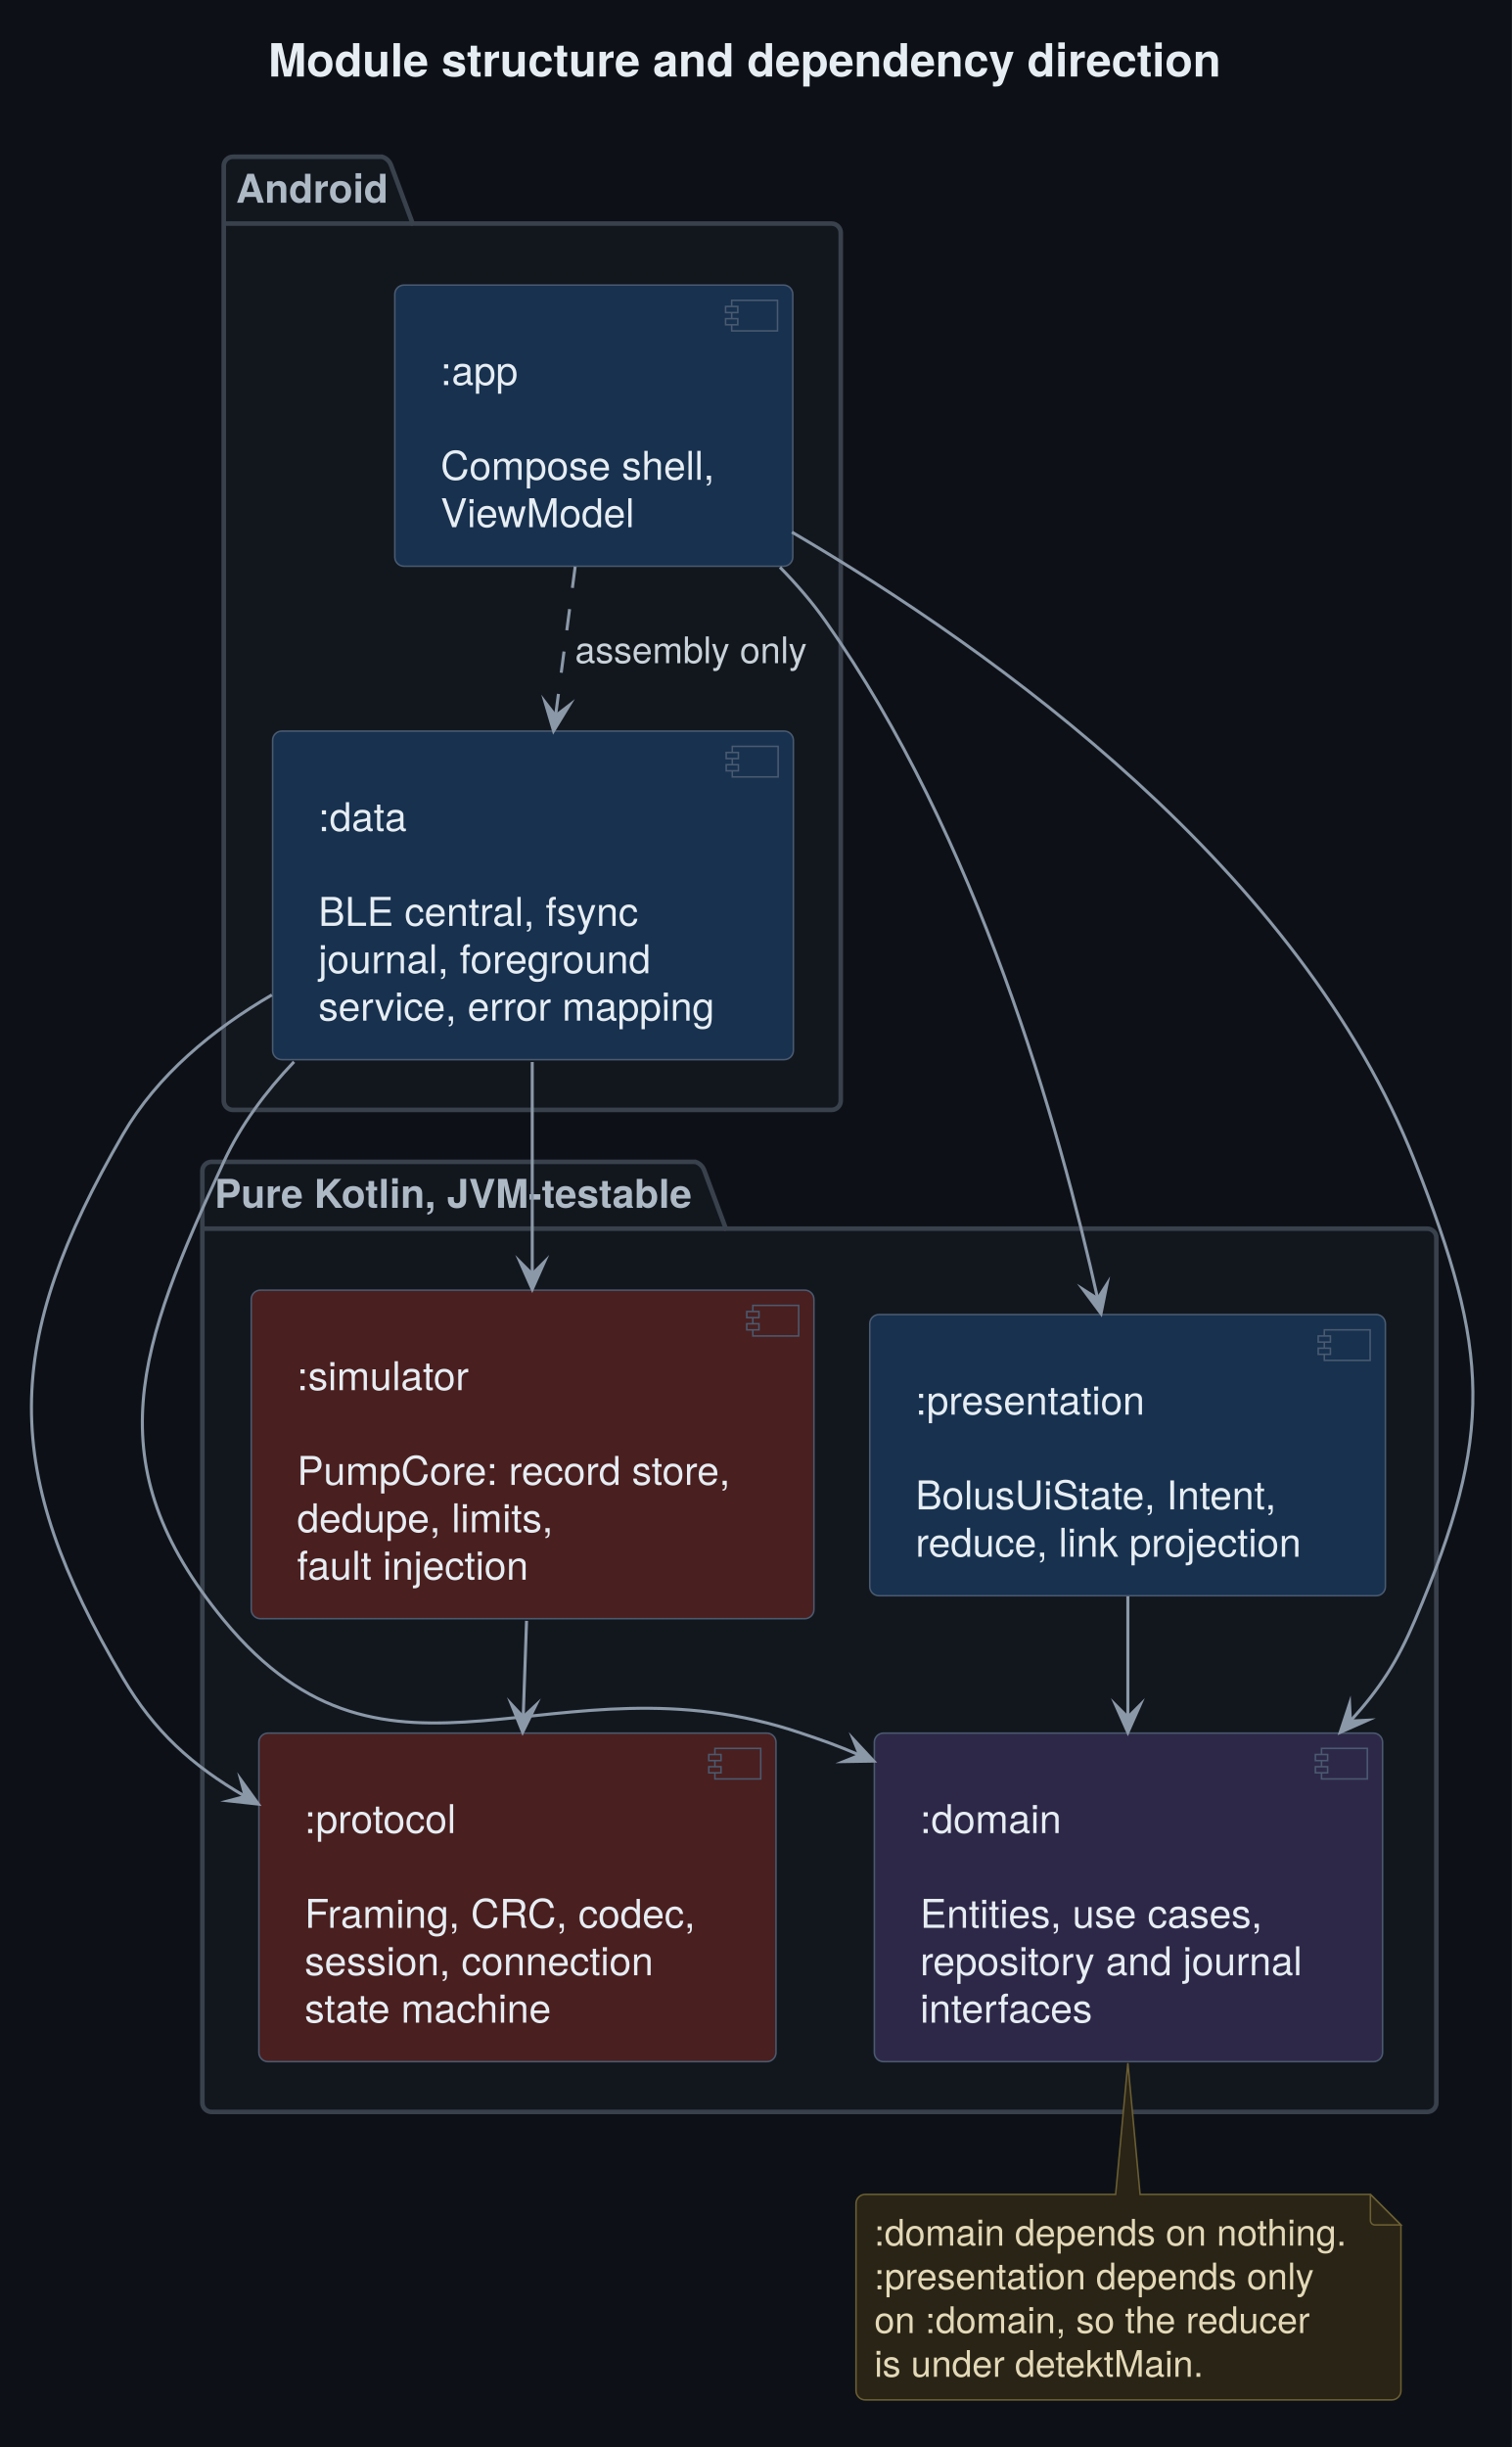
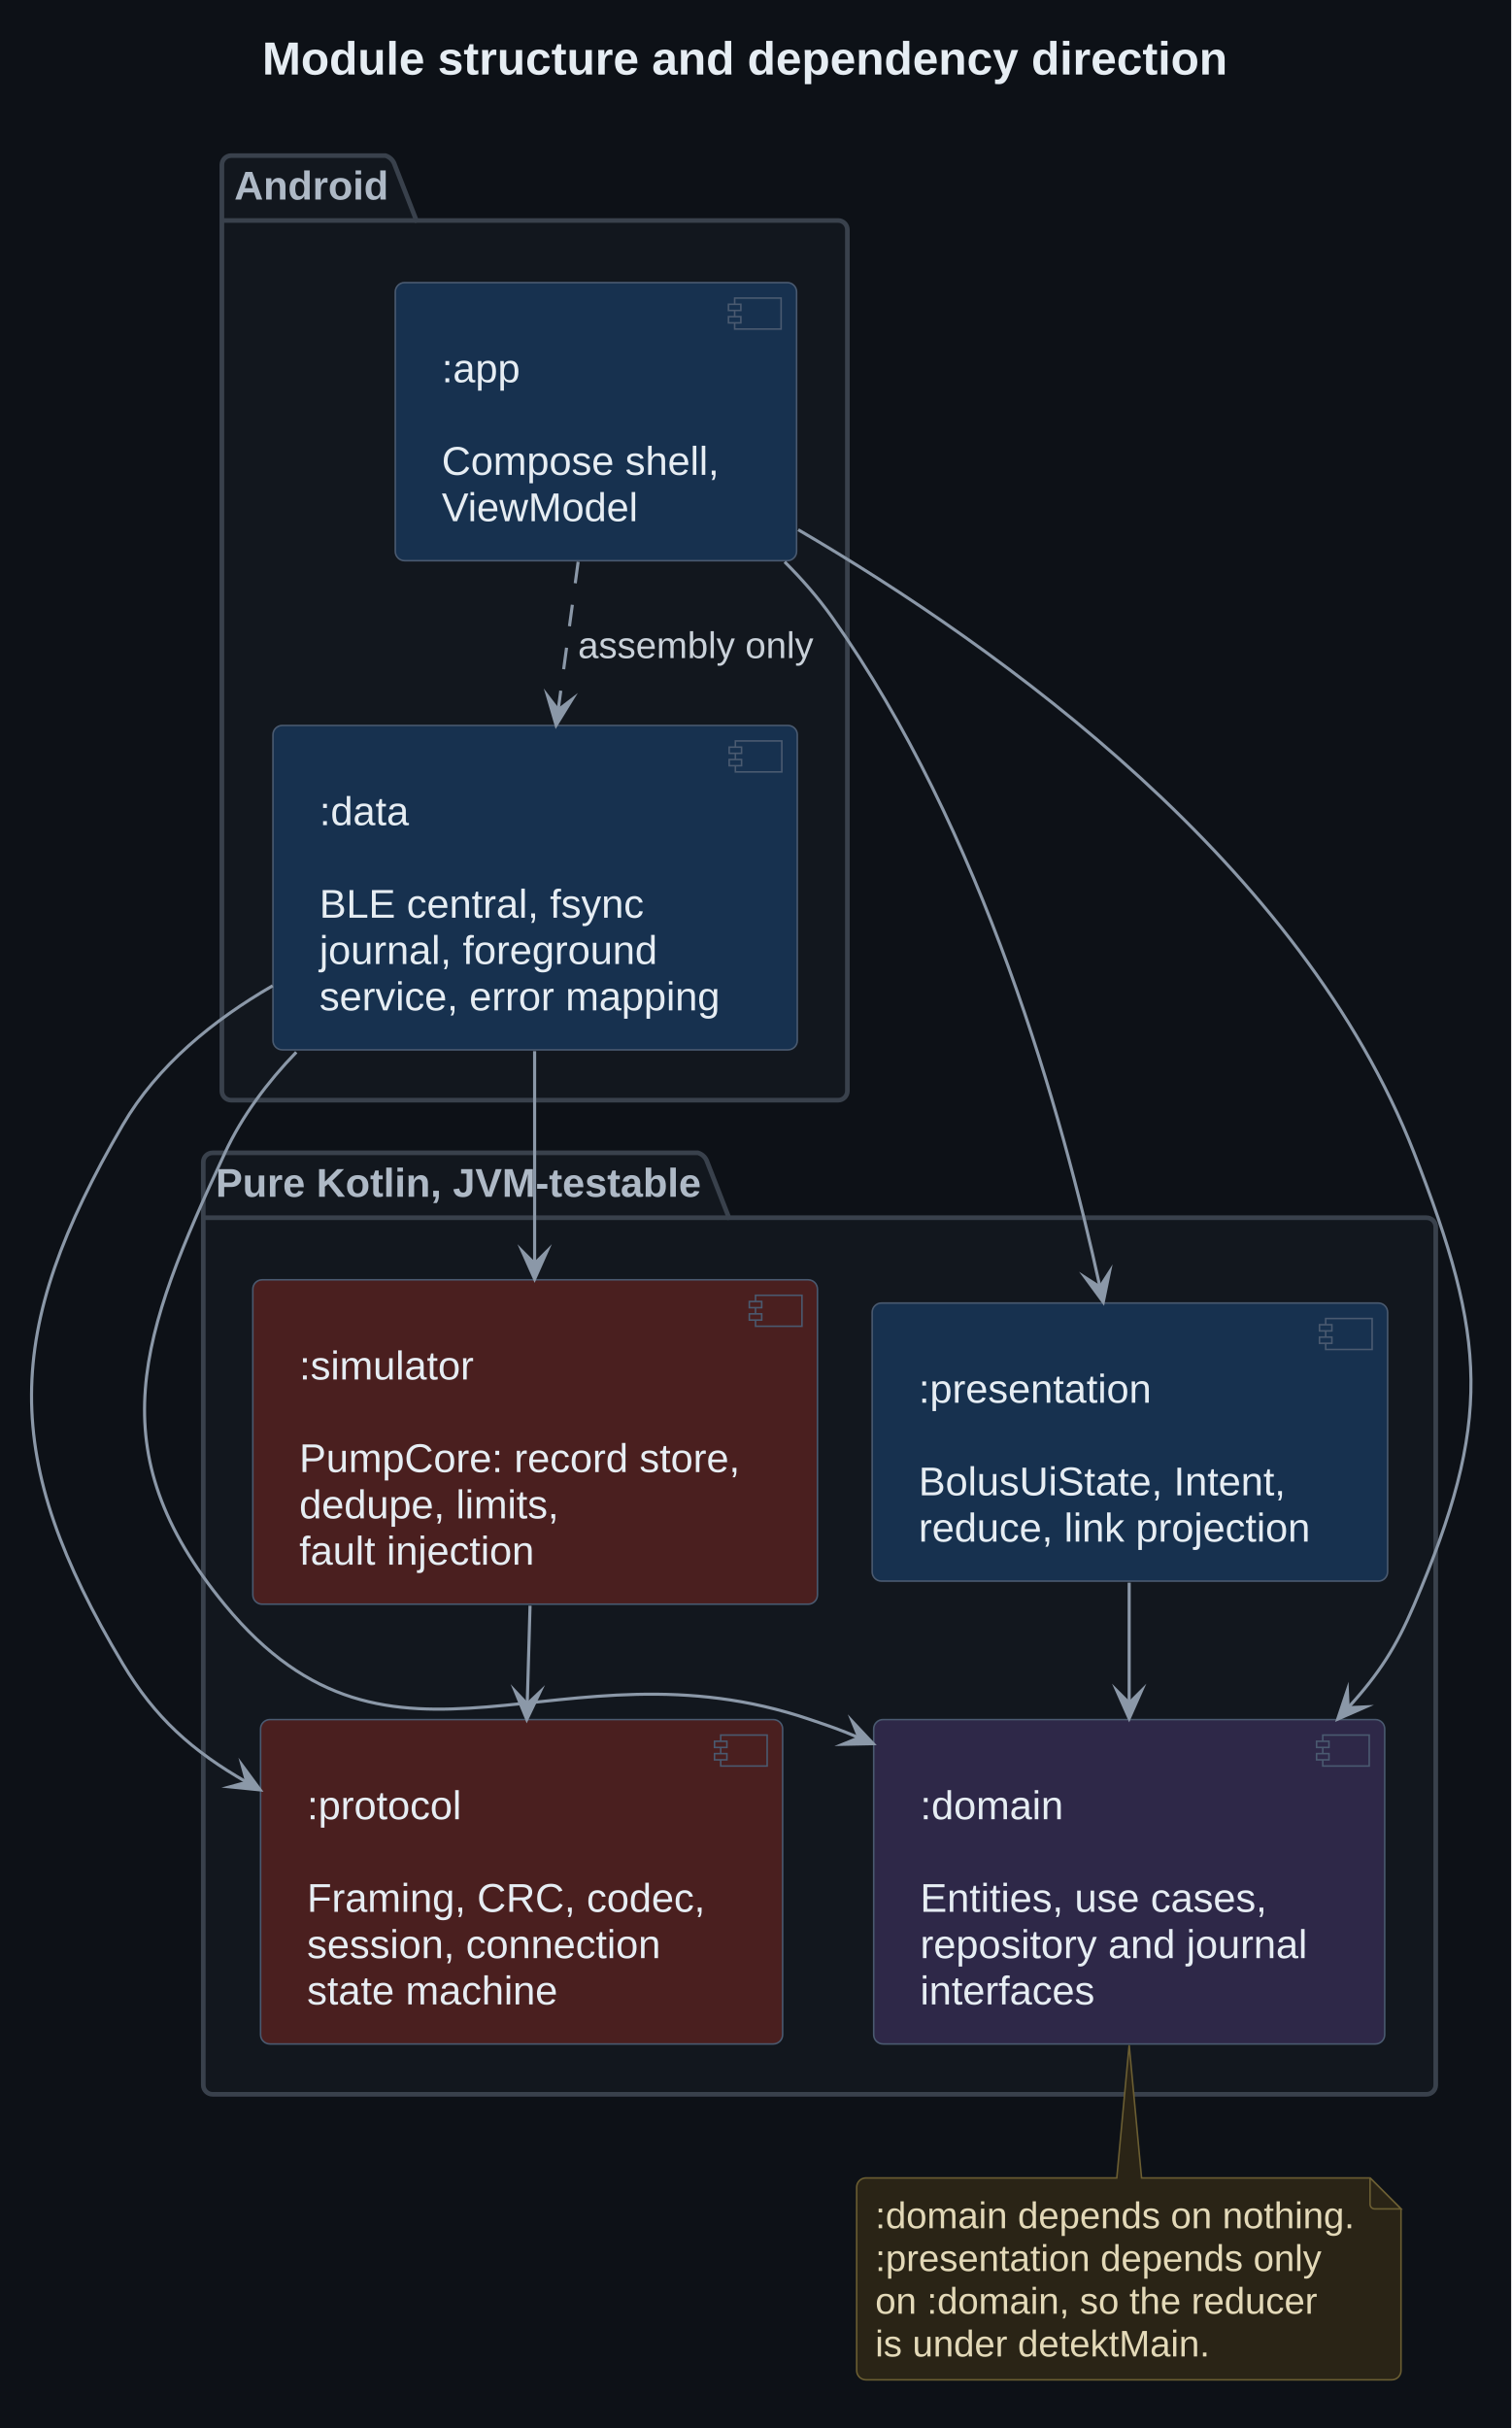
- <svg xmlns="http://www.w3.org/2000/svg" version="1.1" data-diagram-type="DESCRIPTION" style="width:495px;height:801px;background:#0D1117;" width="495px" height="801px" viewBox="0 0 495 801" zoomAndPan="magnify" preserveAspectRatio="none" contentStyleType="text/css">
+ <svg xmlns="http://www.w3.org/2000/svg" version="1.1" data-diagram-type="DESCRIPTION" style="width:488px;height:784px;background:#0D1117;" width="488px" height="784px" viewBox="0 0 488 784" zoomAndPan="magnify" preserveAspectRatio="none" contentStyleType="text/css">
  <defs />
  <g font-family="sans-serif" lengthAdjust="spacing">
-     <rect x="0" y="0" width="495" height="801" fill="#0D1117" style="stroke:none;" />
+     <rect x="0" y="0" width="488" height="784" fill="#0D1117" style="stroke:none;" />
    <g class="title" data-source-line="3">
-       <text x="87.835" y="25.06" fill="#E6EDF3" font-size="15" textLength="312.765" font-weight="700" font-family="'Helvetica Neue'">Module structure and dependency direction</text>
+       <text x="84.674" y="24.07" fill="#E6EDF3" font-size="15" textLength="311.711" font-weight="700" font-family="'Liberation Sans'">Module structure and dependency direction</text>
    </g>
    <g class="cluster" data-qualified-name="androidLayer" id="ent0001" data-source-line="5">
-       <path d="M76.254,51.315 L125.108,51.315 A4.5,4.5 0 0 1 128.108,54.315 L135.108,73.188 L272.254,73.188 A3,3 0 0 1 275.254,76.188 L275.254,360.315 A3,3 0 0 1 272.254,363.315 L76.254,363.315 A3,3 0 0 1 73.254,360.315 L73.254,54.315 A3,3 0 0 1 76.254,51.315" style="stroke:#39414C;stroke-width:1.5;" fill="#12171E" />
-       <line x1="73.254" y1="73.188" x2="135.108" y2="73.188" style="stroke:#39414C;stroke-width:1.5;" />
-       <text x="77.254" y="66.367" fill="#AEB9C6" font-size="13" textLength="48.854" font-weight="700" font-family="'Helvetica Neue'">Android</text>
+       <path d="M74.648,50.249 L124.471,50.249 A4.5,4.5 0 0 1 127.471,53.249 L134.471,71.197 L270.648,71.197 A3,3 0 0 1 273.648,74.197 L273.648,352.249 A3,3 0 0 1 270.648,355.249 L74.648,355.249 A3,3 0 0 1 71.648,352.249 L71.648,53.249 A3,3 0 0 1 74.648,50.249" style="stroke:#39414C;stroke-width:1.5;" fill="#12171E" />
+       <line x1="71.648" y1="71.197" x2="134.471" y2="71.197" style="stroke:#39414C;stroke-width:1.5;" />
+       <text x="75.648" y="64.442" fill="#AEB9C6" font-size="13" textLength="49.823" font-weight="700" font-family="'Liberation Sans'">Android</text>
    </g>
    <g class="cluster" data-qualified-name="pureLayer" id="ent0004" data-source-line="10">
-       <path d="M69.254,380.315 L227.633,380.315 A4.5,4.5 0 0 1 230.633,383.315 L237.633,402.188 L467.254,402.188 A3,3 0 0 1 470.254,405.188 L470.254,688.315 A3,3 0 0 1 467.254,691.315 L69.254,691.315 A3,3 0 0 1 66.254,688.315 L66.254,383.315 A3,3 0 0 1 69.254,380.315" style="stroke:#39414C;stroke-width:1.5;" fill="#12171E" />
-       <line x1="66.254" y1="402.188" x2="237.633" y2="402.188" style="stroke:#39414C;stroke-width:1.5;" />
-       <text x="70.254" y="395.367" fill="#AEB9C6" font-size="13" textLength="158.379" font-weight="700" font-family="'Helvetica Neue'">Pure Kotlin, JVM-testable</text>
+       <path d="M68.648,372.249 L225.397,372.249 A4.5,4.5 0 0 1 228.397,375.249 L235.397,393.197 L460.648,393.197 A3,3 0 0 1 463.648,396.197 L463.648,673.249 A3,3 0 0 1 460.648,676.249 L68.648,676.249 A3,3 0 0 1 65.648,673.249 L65.648,375.249 A3,3 0 0 1 68.648,372.249" style="stroke:#39414C;stroke-width:1.5;" fill="#12171E" />
+       <line x1="65.648" y1="393.197" x2="235.397" y2="393.197" style="stroke:#39414C;stroke-width:1.5;" />
+       <text x="69.648" y="386.442" fill="#AEB9C6" font-size="13" textLength="156.749" font-weight="700" font-family="'Liberation Sans'">Pure Kotlin, JVM-testable</text>
    </g>
    <g class="entity" data-qualified-name="GMN17" id="ent0018" data-source-line="27">
-       <path d="M280.254,721.315 L280.254,782.579 A3,3 0 0 0 283.254,785.579 L455.658,785.579 A3,3 0 0 0 458.658,782.579 L458.658,728.315 L448.658,718.315 L373.254,718.315 L369.254,675.323 L365.254,718.315 L283.254,718.315 A3,3 0 0 0 280.254,721.315" style="stroke:#6B5E32;stroke-width:0.5;" fill="#2A2416" />
-       <path d="M448.658,718.315 L448.658,726.815 A1.5,1.5 0 0 0 450.158,728.315 L458.658,728.315 L448.658,718.315" style="stroke:#6B5E32;stroke-width:0.5;" fill="#2A2416" />
-       <text x="286.254" y="735.075" fill="#E3D9B8" font-size="12" textLength="157.404" font-family="'Helvetica Neue'">:domain depends on nothing.</text>
-       <text x="286.254" y="749.391" fill="#E3D9B8" font-size="12" textLength="146.04" font-family="'Helvetica Neue'">:presentation depends only</text>
-       <text x="286.254" y="763.707" fill="#E3D9B8" font-size="12" textLength="144.492" font-family="'Helvetica Neue'">on :domain, so the reducer</text>
-       <text x="286.254" y="778.023" fill="#E3D9B8" font-size="12" textLength="109.596" font-family="'Helvetica Neue'">is under detektMain.</text>
+       <path d="M276.648,706.249 L276.648,765.444 A3,3 0 0 0 279.648,768.444 L449.435,768.444 A3,3 0 0 0 452.435,765.444 L452.435,713.249 L442.435,703.249 L368.648,703.249 L364.648,660.361 L360.648,703.249 L279.648,703.249 A3,3 0 0 0 276.648,706.249" style="stroke:#6B5E32;stroke-width:0.5;" fill="#2A2416" />
+       <path d="M442.435,703.249 L442.435,711.749 A1.5,1.5 0 0 0 443.935,713.249 L452.435,713.249 L442.435,703.249" style="stroke:#6B5E32;stroke-width:0.5;" fill="#2A2416" />
+       <text x="282.648" y="719.504" fill="#E3D9B8" font-size="12" textLength="154.787" font-family="'Liberation Sans'">:domain depends on nothing.</text>
+       <text x="282.648" y="733.303" fill="#E3D9B8" font-size="12" textLength="144.105" font-family="'Liberation Sans'">:presentation depends only</text>
+       <text x="282.648" y="747.102" fill="#E3D9B8" font-size="12" textLength="142.752" font-family="'Liberation Sans'">on :domain, so the reducer</text>
+       <text x="282.648" y="760.901" fill="#E3D9B8" font-size="12" textLength="108.059" font-family="'Liberation Sans'">is under detektMain.</text>
    </g>
    <g class="entity" data-qualified-name="androidLayer.app" id="ent0002" data-source-line="6">
-       <rect x="129.254" y="93.315" width="130.298" height="92.036" fill="#17314F" style="stroke:#4A5A70;stroke-width:0.5;" rx="3" ry="3" />
-       <rect x="239.552" y="98.315" width="15" height="10" fill="#17314F" style="stroke:#4A5A70;stroke-width:0.5;" />
-       <rect x="237.552" y="100.315" width="4" height="2" fill="#17314F" style="stroke:#4A5A70;stroke-width:0.5;" />
-       <rect x="237.552" y="104.315" width="4" height="2" fill="#17314F" style="stroke:#4A5A70;stroke-width:0.5;" />
-       <text x="144.254" y="126.055" fill="#E6EDF3" font-size="13" textLength="26.013" font-family="'Helvetica Neue'">:app</text>
-       <text x="144.254" y="141.564" fill="#E6EDF3" font-size="13" font-family="'Helvetica Neue'"> </text>
-       <text x="144.254" y="157.073" fill="#E6EDF3" font-size="13" textLength="90.298" font-family="'Helvetica Neue'">Compose shell,</text>
-       <text x="144.254" y="172.582" fill="#E6EDF3" font-size="13" textLength="64.025" font-family="'Helvetica Neue'">ViewModel</text>
+       <rect x="127.648" y="91.249" width="129.597" height="89.795" fill="#17314F" style="stroke:#4A5A70;stroke-width:0.5;" rx="3" ry="3" />
+       <rect x="237.245" y="96.249" width="15" height="10" fill="#17314F" style="stroke:#4A5A70;stroke-width:0.5;" />
+       <rect x="235.245" y="98.249" width="4" height="2" fill="#17314F" style="stroke:#4A5A70;stroke-width:0.5;" />
+       <rect x="235.245" y="102.249" width="4" height="2" fill="#17314F" style="stroke:#4A5A70;stroke-width:0.5;" />
+       <text x="142.648" y="123.442" fill="#E6EDF3" font-size="13" textLength="25.302" font-family="'Liberation Sans'">:app</text>
+       <text x="142.648" y="138.391" fill="#E6EDF3" font-size="13" font-family="'Liberation Sans'"> </text>
+       <text x="142.648" y="153.34" fill="#E6EDF3" font-size="13" textLength="89.597" font-family="'Liberation Sans'">Compose shell,</text>
+       <text x="142.648" y="168.289" fill="#E6EDF3" font-size="13" textLength="63.584" font-family="'Liberation Sans'">ViewModel</text>
    </g>
    <g class="entity" data-qualified-name="androidLayer.data" id="ent0003" data-source-line="7">
-       <rect x="89.254" y="239.315" width="170.494" height="107.545" fill="#17314F" style="stroke:#4A5A70;stroke-width:0.5;" rx="3" ry="3" />
-       <rect x="239.748" y="244.315" width="15" height="10" fill="#17314F" style="stroke:#4A5A70;stroke-width:0.5;" />
-       <rect x="237.748" y="246.315" width="4" height="2" fill="#17314F" style="stroke:#4A5A70;stroke-width:0.5;" />
-       <rect x="237.748" y="250.315" width="4" height="2" fill="#17314F" style="stroke:#4A5A70;stroke-width:0.5;" />
-       <text x="104.254" y="272.055" fill="#E6EDF3" font-size="13" textLength="29.38" font-family="'Helvetica Neue'">:data</text>
-       <text x="104.254" y="287.564" fill="#E6EDF3" font-size="13" font-family="'Helvetica Neue'"> </text>
-       <text x="104.254" y="303.073" fill="#E6EDF3" font-size="13" textLength="105.456" font-family="'Helvetica Neue'">BLE central, fsync</text>
-       <text x="104.254" y="318.582" fill="#E6EDF3" font-size="13" textLength="110.266" font-family="'Helvetica Neue'">journal, foreground</text>
-       <text x="104.254" y="334.091" fill="#E6EDF3" font-size="13" textLength="130.494" font-family="'Helvetica Neue'">service, error mapping</text>
+       <rect x="88.148" y="234.249" width="169.327" height="104.744" fill="#17314F" style="stroke:#4A5A70;stroke-width:0.5;" rx="3" ry="3" />
+       <rect x="237.475" y="239.249" width="15" height="10" fill="#17314F" style="stroke:#4A5A70;stroke-width:0.5;" />
+       <rect x="235.475" y="241.249" width="4" height="2" fill="#17314F" style="stroke:#4A5A70;stroke-width:0.5;" />
+       <rect x="235.475" y="245.249" width="4" height="2" fill="#17314F" style="stroke:#4A5A70;stroke-width:0.5;" />
+       <text x="103.148" y="266.442" fill="#E6EDF3" font-size="13" textLength="28.914" font-family="'Liberation Sans'">:data</text>
+       <text x="103.148" y="281.391" fill="#E6EDF3" font-size="13" font-family="'Liberation Sans'"> </text>
+       <text x="103.148" y="296.34" fill="#E6EDF3" font-size="13" textLength="104.768" font-family="'Liberation Sans'">BLE central, fsync</text>
+       <text x="103.148" y="311.289" fill="#E6EDF3" font-size="13" textLength="109.129" font-family="'Liberation Sans'">journal, foreground</text>
+       <text x="103.148" y="326.237" fill="#E6EDF3" font-size="13" textLength="129.327" font-family="'Liberation Sans'">service, error mapping</text>
    </g>
    <g class="entity" data-qualified-name="pureLayer.presentation" id="ent0005" data-source-line="11">
-       <rect x="284.754" y="430.315" width="168.817" height="92.036" fill="#17314F" style="stroke:#4A5A70;stroke-width:0.5;" rx="3" ry="3" />
-       <rect x="433.571" y="435.315" width="15" height="10" fill="#17314F" style="stroke:#4A5A70;stroke-width:0.5;" />
-       <rect x="431.571" y="437.315" width="4" height="2" fill="#17314F" style="stroke:#4A5A70;stroke-width:0.5;" />
-       <rect x="431.571" y="441.315" width="4" height="2" fill="#17314F" style="stroke:#4A5A70;stroke-width:0.5;" />
-       <text x="299.754" y="463.055" fill="#E6EDF3" font-size="13" textLength="76.089" font-family="'Helvetica Neue'">:presentation</text>
-       <text x="299.754" y="478.564" fill="#E6EDF3" font-size="13" font-family="'Helvetica Neue'"> </text>
-       <text x="299.754" y="494.073" fill="#E6EDF3" font-size="13" textLength="119.665" font-family="'Helvetica Neue'">BolusUiState, Intent,</text>
-       <text x="299.754" y="509.582" fill="#E6EDF3" font-size="13" textLength="128.817" font-family="'Helvetica Neue'">reduce, link projection</text>
+       <rect x="281.648" y="420.749" width="166.458" height="89.795" fill="#17314F" style="stroke:#4A5A70;stroke-width:0.5;" rx="3" ry="3" />
+       <rect x="428.106" y="425.749" width="15" height="10" fill="#17314F" style="stroke:#4A5A70;stroke-width:0.5;" />
+       <rect x="426.106" y="427.749" width="4" height="2" fill="#17314F" style="stroke:#4A5A70;stroke-width:0.5;" />
+       <rect x="426.106" y="431.749" width="4" height="2" fill="#17314F" style="stroke:#4A5A70;stroke-width:0.5;" />
+       <text x="296.648" y="452.942" fill="#E6EDF3" font-size="13" textLength="75.163" font-family="'Liberation Sans'">:presentation</text>
+       <text x="296.648" y="467.891" fill="#E6EDF3" font-size="13" font-family="'Liberation Sans'"> </text>
+       <text x="296.648" y="482.84" fill="#E6EDF3" font-size="13" textLength="118.511" font-family="'Liberation Sans'">BolusUiState, Intent,</text>
+       <text x="296.648" y="497.789" fill="#E6EDF3" font-size="13" textLength="126.458" font-family="'Liberation Sans'">reduce, link projection</text>
    </g>
    <g class="entity" data-qualified-name="pureLayer.domain" id="ent0006" data-source-line="12">
-       <rect x="286.254" y="567.315" width="166.399" height="107.545" fill="#2E2848" style="stroke:#4A5A70;stroke-width:0.5;" rx="3" ry="3" />
-       <rect x="432.653" y="572.315" width="15" height="10" fill="#2E2848" style="stroke:#4A5A70;stroke-width:0.5;" />
-       <rect x="430.653" y="574.315" width="4" height="2" fill="#2E2848" style="stroke:#4A5A70;stroke-width:0.5;" />
-       <rect x="430.653" y="578.315" width="4" height="2" fill="#2E2848" style="stroke:#4A5A70;stroke-width:0.5;" />
-       <text x="301.254" y="600.055" fill="#E6EDF3" font-size="13" textLength="46.969" font-family="'Helvetica Neue'">:domain</text>
-       <text x="301.254" y="615.564" fill="#E6EDF3" font-size="13" font-family="'Helvetica Neue'"> </text>
-       <text x="301.254" y="631.073" fill="#E6EDF3" font-size="13" textLength="111.722" font-family="'Helvetica Neue'">Entities, use cases,</text>
-       <text x="301.254" y="646.582" fill="#E6EDF3" font-size="13" textLength="126.399" font-family="'Helvetica Neue'">repository and journal</text>
-       <text x="301.254" y="662.091" fill="#E6EDF3" font-size="13" textLength="56.81" font-family="'Helvetica Neue'">interfaces</text>
+       <rect x="282.148" y="555.249" width="165.017" height="104.744" fill="#2E2848" style="stroke:#4A5A70;stroke-width:0.5;" rx="3" ry="3" />
+       <rect x="427.165" y="560.249" width="15" height="10" fill="#2E2848" style="stroke:#4A5A70;stroke-width:0.5;" />
+       <rect x="425.165" y="562.249" width="4" height="2" fill="#2E2848" style="stroke:#4A5A70;stroke-width:0.5;" />
+       <rect x="425.165" y="566.249" width="4" height="2" fill="#2E2848" style="stroke:#4A5A70;stroke-width:0.5;" />
+       <text x="297.148" y="587.442" fill="#E6EDF3" font-size="13" textLength="46.249" font-family="'Liberation Sans'">:domain</text>
+       <text x="297.148" y="602.391" fill="#E6EDF3" font-size="13" font-family="'Liberation Sans'"> </text>
+       <text x="297.148" y="617.34" fill="#E6EDF3" font-size="13" textLength="111.998" font-family="'Liberation Sans'">Entities, use cases,</text>
+       <text x="297.148" y="632.289" fill="#E6EDF3" font-size="13" textLength="125.017" font-family="'Liberation Sans'">repository and journal</text>
+       <text x="297.148" y="647.237" fill="#E6EDF3" font-size="13" textLength="56.361" font-family="'Liberation Sans'">interfaces</text>
    </g>
    <g class="entity" data-qualified-name="pureLayer.protocol" id="ent0007" data-source-line="13">
-       <rect x="84.754" y="567.315" width="169.298" height="107.545" fill="#4A1F1F" style="stroke:#4A5A70;stroke-width:0.5;" rx="3" ry="3" />
-       <rect x="234.052" y="572.315" width="15" height="10" fill="#4A1F1F" style="stroke:#4A5A70;stroke-width:0.5;" />
-       <rect x="232.052" y="574.315" width="4" height="2" fill="#4A1F1F" style="stroke:#4A5A70;stroke-width:0.5;" />
-       <rect x="232.052" y="578.315" width="4" height="2" fill="#4A1F1F" style="stroke:#4A5A70;stroke-width:0.5;" />
-       <text x="99.754" y="600.055" fill="#E6EDF3" font-size="13" textLength="52" font-family="'Helvetica Neue'">:protocol</text>
-       <text x="99.754" y="615.564" fill="#E6EDF3" font-size="13" font-family="'Helvetica Neue'"> </text>
-       <text x="99.754" y="631.073" fill="#E6EDF3" font-size="13" textLength="129.298" font-family="'Helvetica Neue'">Framing, CRC, codec,</text>
-       <text x="99.754" y="646.582" fill="#E6EDF3" font-size="13" textLength="115.817" font-family="'Helvetica Neue'">session, connection</text>
-       <text x="99.754" y="662.091" fill="#E6EDF3" font-size="13" textLength="81.64" font-family="'Helvetica Neue'">state machine</text>
+       <rect x="84.148" y="555.249" width="168.591" height="104.744" fill="#4A1F1F" style="stroke:#4A5A70;stroke-width:0.5;" rx="3" ry="3" />
+       <rect x="232.739" y="560.249" width="15" height="10" fill="#4A1F1F" style="stroke:#4A5A70;stroke-width:0.5;" />
+       <rect x="230.739" y="562.249" width="4" height="2" fill="#4A1F1F" style="stroke:#4A5A70;stroke-width:0.5;" />
+       <rect x="230.739" y="566.249" width="4" height="2" fill="#4A1F1F" style="stroke:#4A5A70;stroke-width:0.5;" />
+       <text x="99.148" y="587.442" fill="#E6EDF3" font-size="13" textLength="49.861" font-family="'Liberation Sans'">:protocol</text>
+       <text x="99.148" y="602.391" fill="#E6EDF3" font-size="13" font-family="'Liberation Sans'"> </text>
+       <text x="99.148" y="617.34" fill="#E6EDF3" font-size="13" textLength="128.591" font-family="'Liberation Sans'">Framing, CRC, codec,</text>
+       <text x="99.148" y="632.289" fill="#E6EDF3" font-size="13" textLength="114.182" font-family="'Liberation Sans'">session, connection</text>
+       <text x="99.148" y="647.237" fill="#E6EDF3" font-size="13" textLength="80.933" font-family="'Liberation Sans'">state machine</text>
    </g>
    <g class="entity" data-qualified-name="pureLayer.simulator" id="ent0008" data-source-line="14">
-       <rect x="82.254" y="422.315" width="184.222" height="107.545" fill="#4A1F1F" style="stroke:#4A5A70;stroke-width:0.5;" rx="3" ry="3" />
-       <rect x="246.476" y="427.315" width="15" height="10" fill="#4A1F1F" style="stroke:#4A5A70;stroke-width:0.5;" />
-       <rect x="244.476" y="429.315" width="4" height="2" fill="#4A1F1F" style="stroke:#4A5A70;stroke-width:0.5;" />
-       <rect x="244.476" y="433.315" width="4" height="2" fill="#4A1F1F" style="stroke:#4A5A70;stroke-width:0.5;" />
-       <text x="97.254" y="455.055" fill="#E6EDF3" font-size="13" textLength="57.07" font-family="'Helvetica Neue'">:simulator</text>
-       <text x="97.254" y="470.564" fill="#E6EDF3" font-size="13" font-family="'Helvetica Neue'"> </text>
-       <text x="97.254" y="486.073" fill="#E6EDF3" font-size="13" textLength="144.222" font-family="'Helvetica Neue'">PumpCore: record store,</text>
-       <text x="97.254" y="501.582" fill="#E6EDF3" font-size="13" textLength="85.501" font-family="'Helvetica Neue'">dedupe, limits,</text>
-       <text x="97.254" y="517.091" fill="#E6EDF3" font-size="13" textLength="77.285" font-family="'Helvetica Neue'">fault injection</text>
+       <rect x="81.648" y="413.249" width="182.333" height="104.744" fill="#4A1F1F" style="stroke:#4A5A70;stroke-width:0.5;" rx="3" ry="3" />
+       <rect x="243.981" y="418.249" width="15" height="10" fill="#4A1F1F" style="stroke:#4A5A70;stroke-width:0.5;" />
+       <rect x="241.981" y="420.249" width="4" height="2" fill="#4A1F1F" style="stroke:#4A5A70;stroke-width:0.5;" />
+       <rect x="241.981" y="424.249" width="4" height="2" fill="#4A1F1F" style="stroke:#4A5A70;stroke-width:0.5;" />
+       <text x="96.648" y="445.442" fill="#E6EDF3" font-size="13" textLength="56.348" font-family="'Liberation Sans'">:simulator</text>
+       <text x="96.648" y="460.391" fill="#E6EDF3" font-size="13" font-family="'Liberation Sans'"> </text>
+       <text x="96.648" y="475.34" fill="#E6EDF3" font-size="13" textLength="142.333" font-family="'Liberation Sans'">PumpCore: record store,</text>
+       <text x="96.648" y="490.289" fill="#E6EDF3" font-size="13" textLength="83.821" font-family="'Liberation Sans'">dedupe, limits,</text>
+       <text x="96.648" y="505.237" fill="#E6EDF3" font-size="13" textLength="75.88" font-family="'Liberation Sans'">fault injection</text>
    </g>
    <g class="link" data-entity-1="ent0002" data-entity-2="ent0005" id="lnk9" data-link-type="dependency">
-       <polygon points="360.465,429.996,362.412,420.341,359.378,425.115,354.604,422.08,360.465,429.996" fill="#8B98A8" style="stroke:#8B98A8;stroke-width:1;stroke-linejoin:miter;stroke-miterlimit:10;" />
-       <path d="M255.354,185.69 C260.815,191.245 265.911,197.151 270.254,203.315 C320.188,274.175 346.691,368.16 359.378,425.115" style="stroke:#8B98A8;stroke-width:1;" fill="none" />
+       <polygon points="356.278,420.45,358.268,410.805,355.212,415.565,350.452,412.51,356.278,420.45" fill="#8B98A8" style="stroke:#8B98A8;stroke-width:1;stroke-linejoin:miter;stroke-miterlimit:10;" />
+       <path d="M253.396,181.435 C258.994,187.028 264.216,192.998 268.648,199.249 C317.549,268.222 343.071,359.907 355.212,415.565" style="stroke:#8B98A8;stroke-width:1;" fill="none" />
    </g>
    <g class="link" data-entity-1="ent0002" data-entity-2="ent0006" id="lnk10" data-link-type="dependency">
-       <polygon points="438.753,567.074,447.762,563.095,442.112,563.371,441.836,557.72,438.753,567.074" fill="#8B98A8" style="stroke:#8B98A8;stroke-width:1;stroke-linejoin:miter;stroke-miterlimit:10;" />
-       <path d="M259.273,174.189 C326.186,213.371 425.781,284.926 463.254,380.315 C487.631,442.365 489.434,469.004 463.254,530.315 C457.532,543.717 452.084,552.375 442.112,563.371" style="stroke:#8B98A8;stroke-width:1;" fill="none" />
+       <polygon points="431.99,555.104,441.012,551.155,435.361,551.412,435.105,545.761,431.99,555.104" fill="#8B98A8" style="stroke:#8B98A8;stroke-width:1;stroke-linejoin:miter;stroke-miterlimit:10;" />
+       <path d="M257.767,171.042 C323.506,209.49 420.353,279.212 456.648,372.249 C480.231,432.7 482.06,458.543 456.648,518.249 C450.919,531.708 445.401,540.417 435.361,551.412" style="stroke:#8B98A8;stroke-width:1;" fill="none" />
    </g>
    <g class="link" data-entity-1="ent0002" data-entity-2="ent0003" id="lnk11" data-link-type="dependency">
-       <polygon points="181.235,239.265,186.374,230.864,181.887,234.308,178.443,229.82,181.235,239.265" fill="#8B98A8" style="stroke:#8B98A8;stroke-width:1;stroke-linejoin:miter;stroke-miterlimit:10;" />
-       <path d="M188.308,185.508 C186.085,202.398 184.194,216.774 181.887,234.308" style="stroke:#8B98A8;stroke-width:1;stroke-dasharray:7,7;" fill="none" />
-       <text x="188.254" y="217.075" fill="#C9D1D9" font-size="12" textLength="76.464" font-family="'Helvetica Neue'">assembly only</text>
+       <polygon points="179.592,234.187,184.758,225.801,180.26,229.231,176.829,224.733,179.592,234.187" fill="#8B98A8" style="stroke:#8B98A8;stroke-width:1;stroke-linejoin:miter;stroke-miterlimit:10;" />
+       <path d="M186.701,181.401 C184.467,197.988 182.576,212.03 180.26,229.231" style="stroke:#8B98A8;stroke-width:1;stroke-dasharray:7,7;" fill="none" />
+       <text x="186.648" y="212.504" fill="#C9D1D9" font-size="12" textLength="76.031" font-family="'Liberation Sans'">assembly only</text>
    </g>
    <g class="link" data-entity-1="ent0005" data-entity-2="ent0006" id="lnk12" data-link-type="dependency">
-       <polygon points="369.254,567.118,373.254,558.118,369.254,562.118,365.254,558.118,369.254,567.118" fill="#8B98A8" style="stroke:#8B98A8;stroke-width:1;stroke-linejoin:miter;stroke-miterlimit:10;" />
-       <path d="M369.254,522.561 C369.254,536.717 369.254,547.467 369.254,562.118" style="stroke:#8B98A8;stroke-width:1;" fill="none" />
+       <polygon points="364.648,554.916,368.648,545.916,364.648,549.916,360.648,545.916,364.648,554.916" fill="#8B98A8" style="stroke:#8B98A8;stroke-width:1;stroke-linejoin:miter;stroke-miterlimit:10;" />
+       <path d="M364.648,511.045 C364.648,524.984 364.648,535.502 364.648,549.916" style="stroke:#8B98A8;stroke-width:1;" fill="none" />
    </g>
    <g class="link" data-entity-1="ent0003" data-entity-2="ent0006" id="lnk13" data-link-type="dependency">
-       <polygon points="286.048,576.474,279.335,569.268,281.448,574.516,276.201,576.629,286.048,576.474" fill="#8B98A8" style="stroke:#8B98A8;stroke-width:1;stroke-linejoin:miter;stroke-miterlimit:10;" />
-       <path d="M96.268,347.564 C86.961,357.333 78.807,368.293 73.254,380.315 C45.298,440.837 30.883,478.845 73.254,530.315 C127.655,596.398 181.185,539.853 262.254,567.315 C270.108,569.975 273.52,571.14 281.448,574.516" style="stroke:#8B98A8;stroke-width:1;" fill="none" />
+       <polygon points="281.992,563.041,275.248,555.863,277.384,561.102,272.145,563.237,281.992,563.041" fill="#8B98A8" style="stroke:#8B98A8;stroke-width:1;stroke-linejoin:miter;stroke-miterlimit:10;" />
+       <path d="M95.683,339.743 C86.367,349.414 78.199,360.291 72.648,372.249 C45.326,431.105 31.407,468.151 72.648,518.249 C127.048,584.332 180.63,527.635 261.648,555.249 C268.366,557.538 270.593,558.244 277.384,561.102" style="stroke:#8B98A8;stroke-width:1;" fill="none" />
    </g>
    <g class="link" data-entity-1="ent0003" data-entity-2="ent0007" id="lnk14" data-link-type="dependency">
-       <polygon points="84.596,590.553,78.829,582.569,80.275,588.038,74.806,589.484,84.596,590.553" fill="#8B98A8" style="stroke:#8B98A8;stroke-width:1;stroke-linejoin:miter;stroke-miterlimit:10;" />
-       <path d="M89.008,325.67 C69.634,336.991 51.476,351.924 40.254,371.315 C0.629,439.787 0,481.211 40.254,549.315 C50.595,566.811 62.633,577.772 80.275,588.038" style="stroke:#8B98A8;stroke-width:1;" fill="none" />
+       <polygon points="84.029,577.955,78.192,570.022,79.686,575.478,74.23,576.972,84.029,577.955" fill="#8B98A8" style="stroke:#8B98A8;stroke-width:1;stroke-linejoin:miter;stroke-miterlimit:10;" />
+       <path d="M88.061,318.294 C68.831,329.396 50.803,344.089 39.648,363.249 C0.737,430.08 0,470.852 39.648,537.249 C50.017,554.613 62.043,565.418 79.686,575.478" style="stroke:#8B98A8;stroke-width:1;" fill="none" />
    </g>
    <g class="link" data-entity-1="ent0003" data-entity-2="ent0008" id="lnk15" data-link-type="dependency">
-       <polygon points="174.254,422.057,178.254,413.057,174.254,417.057,170.254,413.057,174.254,422.057" fill="#8B98A8" style="stroke:#8B98A8;stroke-width:1;stroke-linejoin:miter;stroke-miterlimit:10;" />
-       <path d="M174.254,347.642 C174.254,371.105 174.254,393.602 174.254,417.057" style="stroke:#8B98A8;stroke-width:1;" fill="none" />
+       <polygon points="172.648,413.013,176.648,404.013,172.648,408.013,168.648,404.013,172.648,413.013" fill="#8B98A8" style="stroke:#8B98A8;stroke-width:1;stroke-linejoin:miter;stroke-miterlimit:10;" />
+       <path d="M172.648,339.42 C172.648,362.583 172.648,384.842 172.648,408.013" style="stroke:#8B98A8;stroke-width:1;" fill="none" />
    </g>
    <g class="link" data-entity-1="ent0008" data-entity-2="ent0007" id="lnk16" data-link-type="dependency">
-       <polygon points="171.118,567.023,175.43,558.168,171.292,562.026,167.435,557.888,171.118,567.023" fill="#8B98A8" style="stroke:#8B98A8;stroke-width:1;stroke-linejoin:miter;stroke-miterlimit:10;" />
-       <path d="M172.392,530.563 C171.976,542.474 171.709,550.113 171.292,562.026" style="stroke:#8B98A8;stroke-width:1;" fill="none" />
+       <polygon points="170.12,555.228,174.375,546.346,170.263,550.23,166.379,546.118,170.12,555.228" fill="#8B98A8" style="stroke:#8B98A8;stroke-width:1;stroke-linejoin:miter;stroke-miterlimit:10;" />
+       <path d="M171.17,518.482 C170.827,530.477 170.605,538.244 170.263,550.23" style="stroke:#8B98A8;stroke-width:1;" fill="none" />
    </g>
  </g>
</svg>
